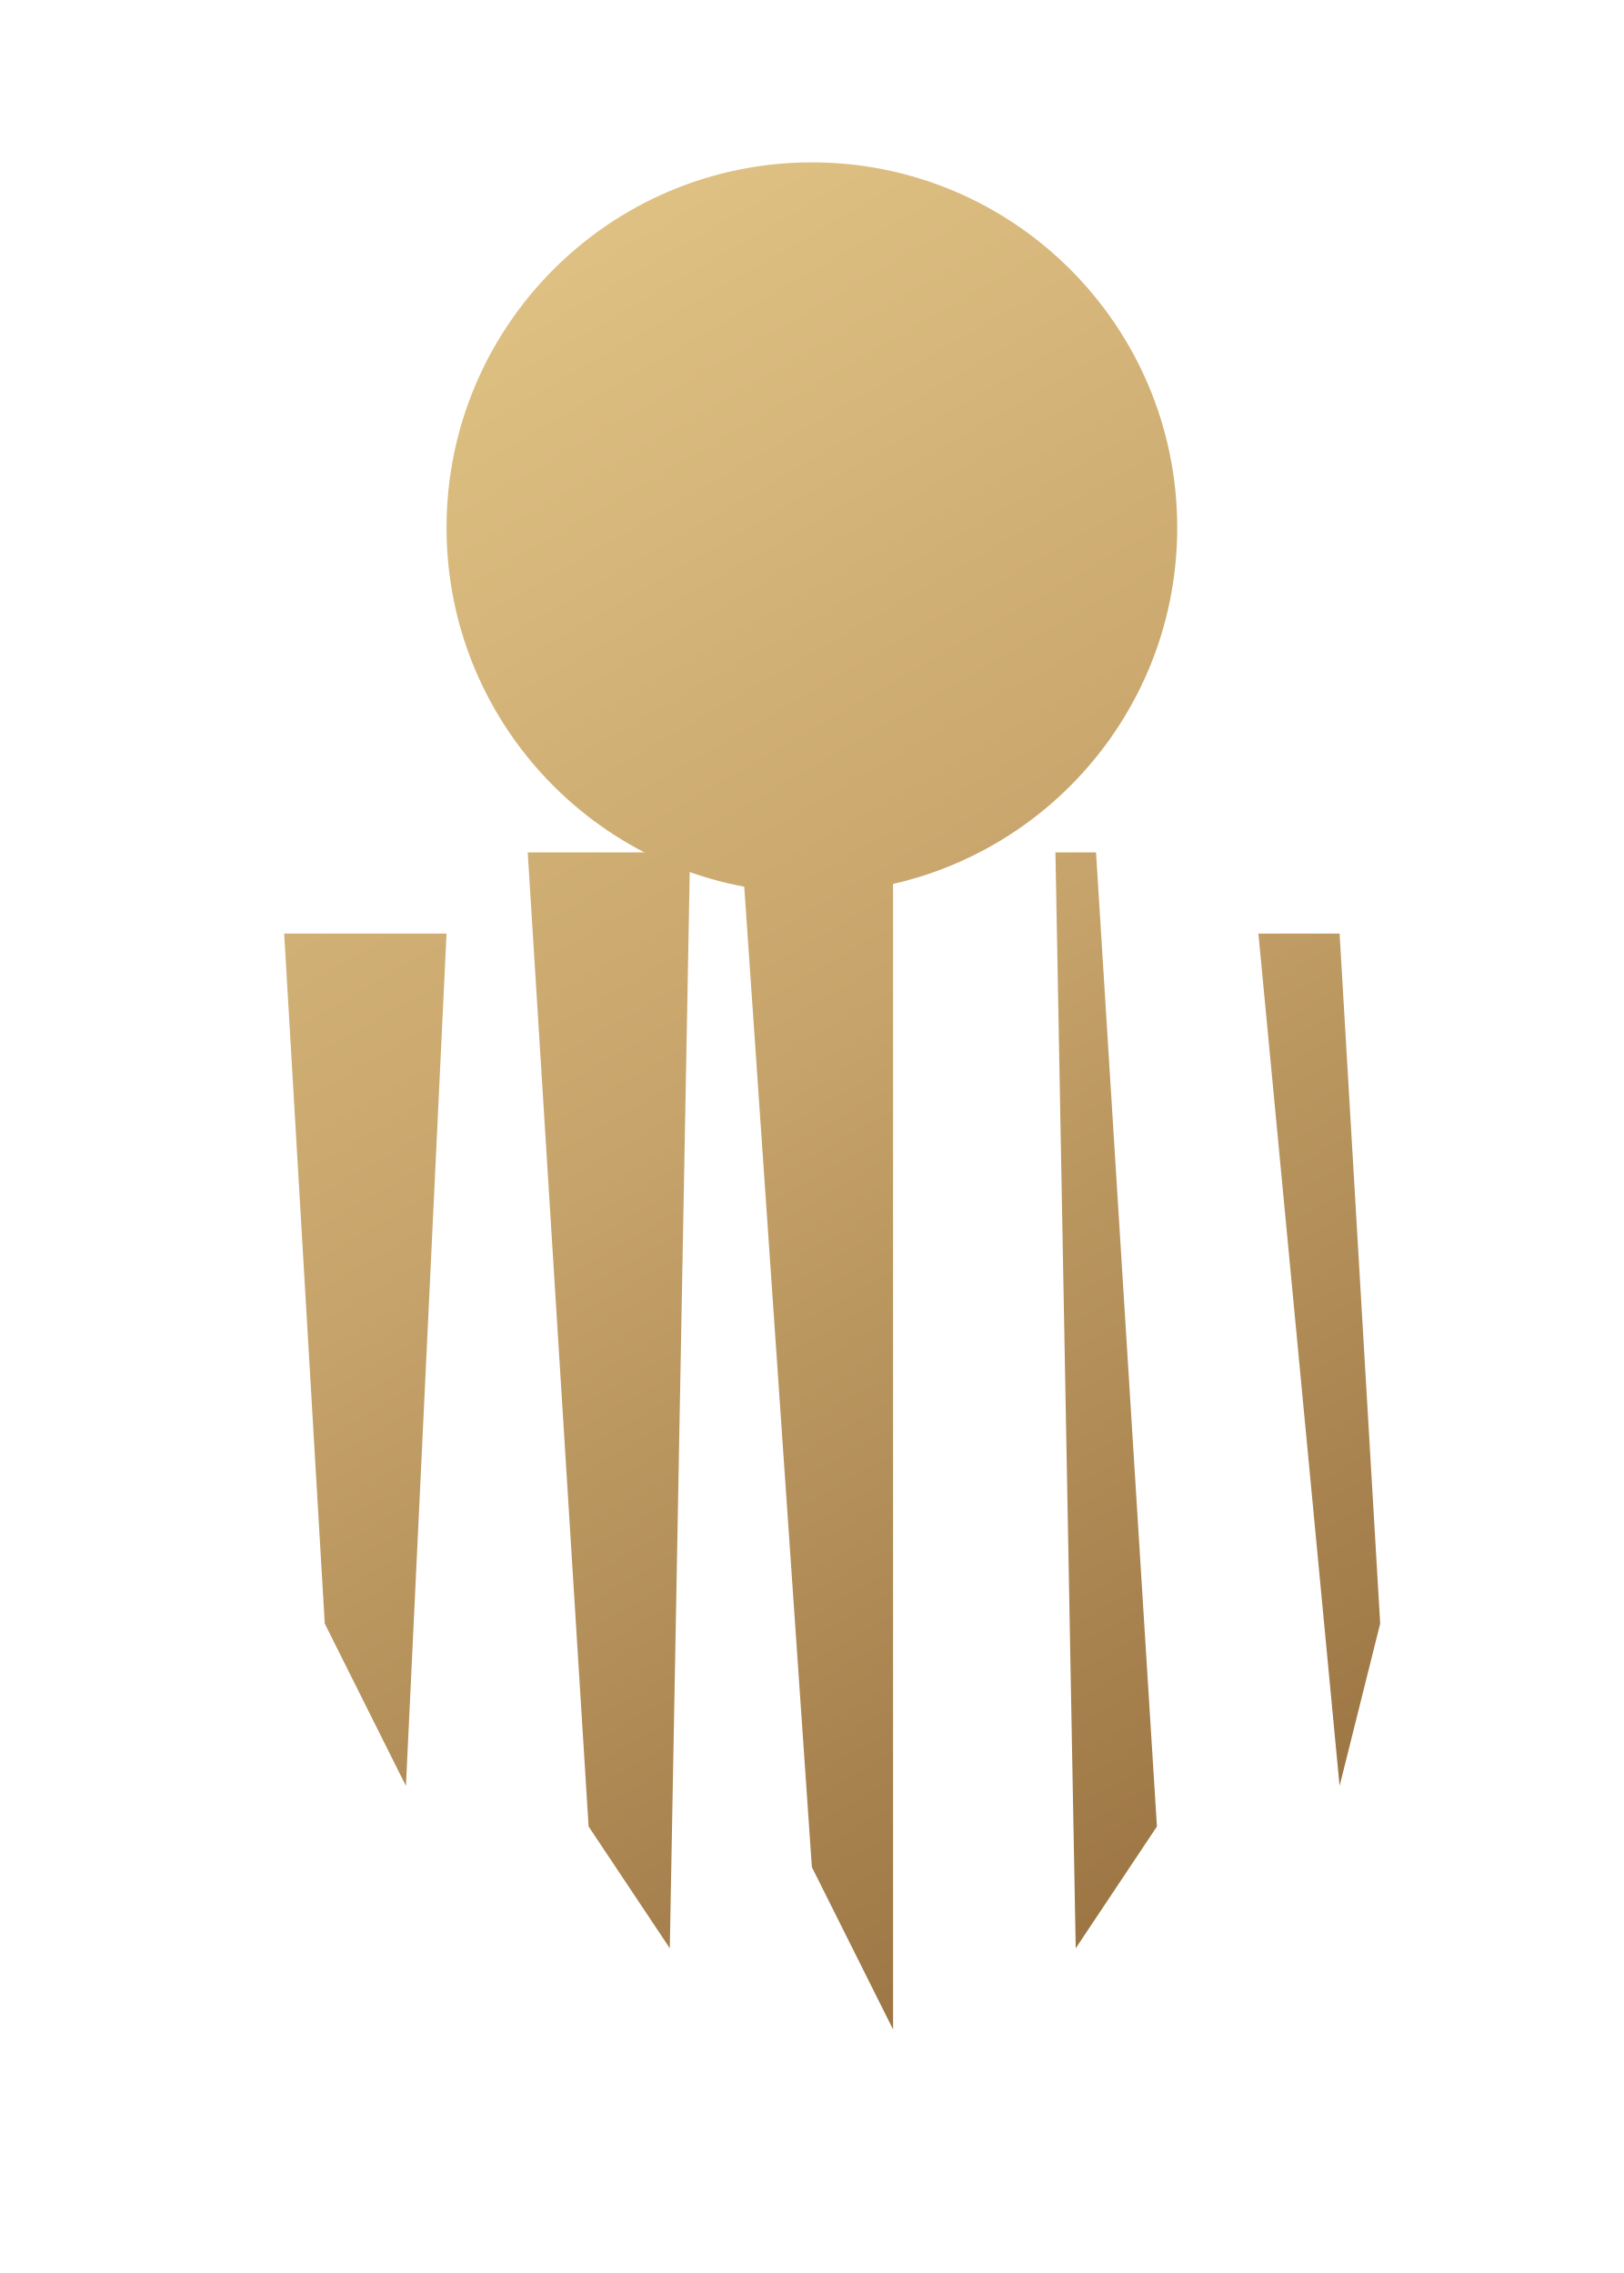
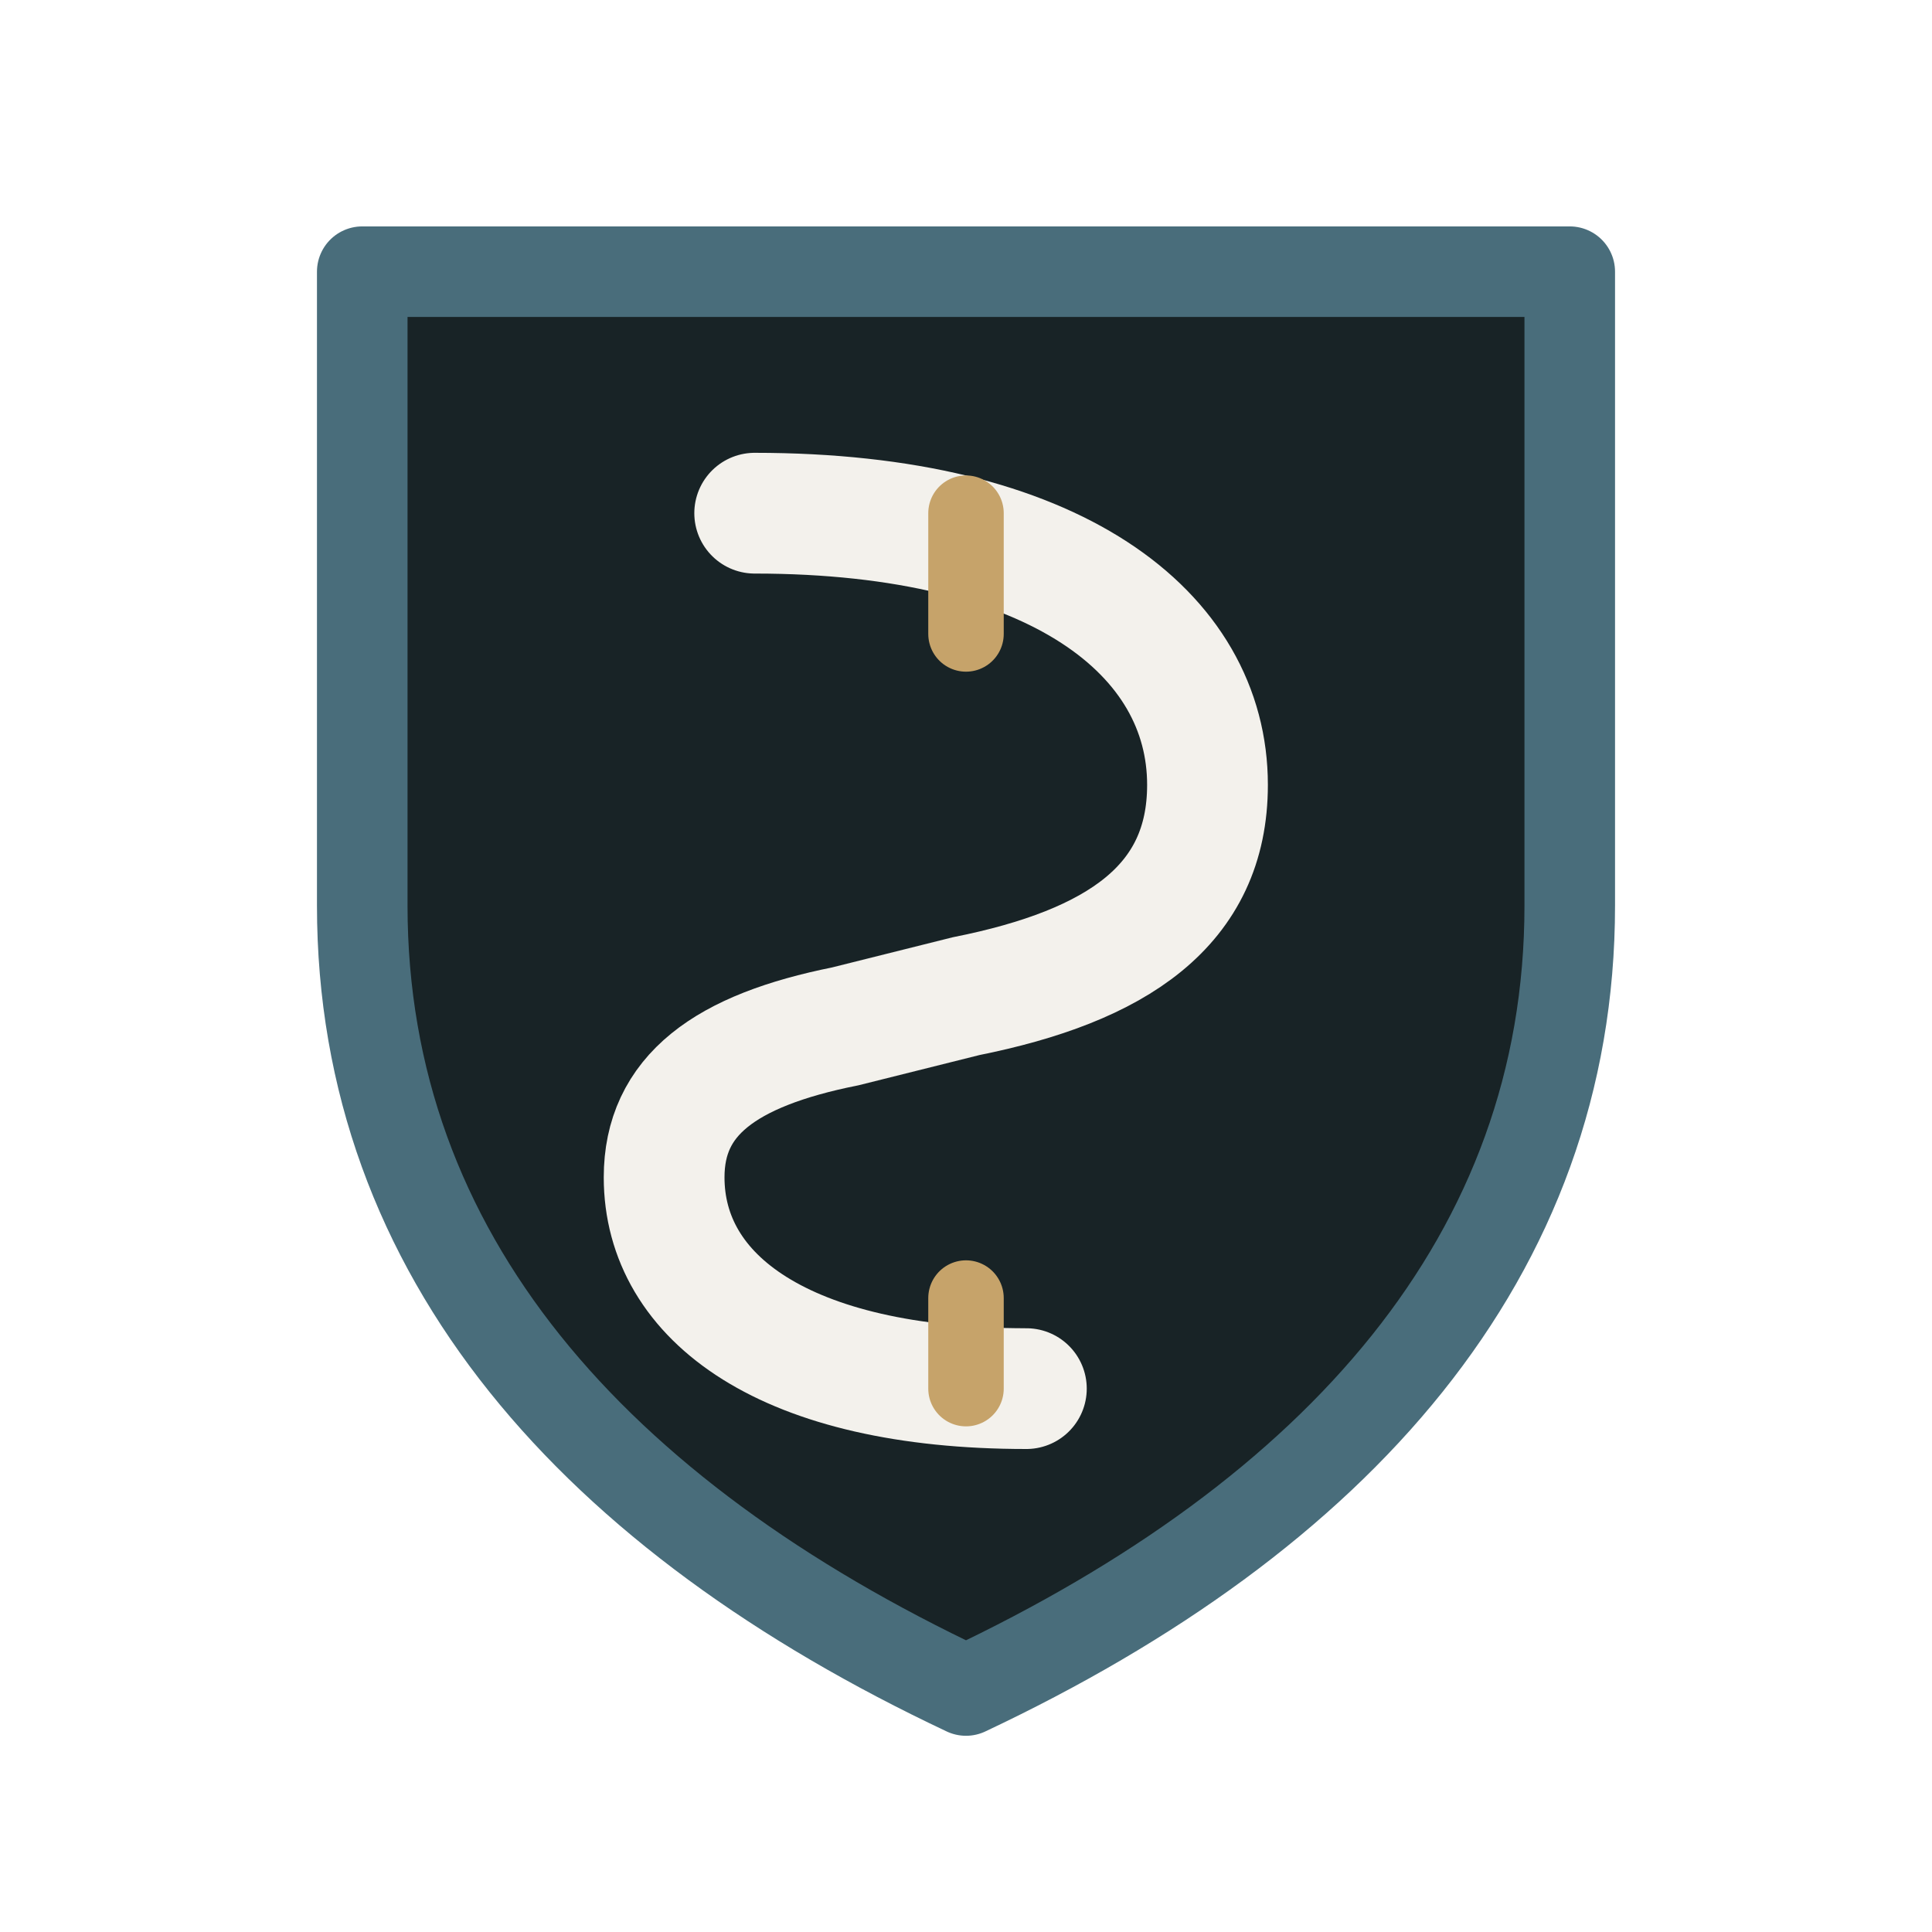
- <svg xmlns="http://www.w3.org/2000/svg" viewBox="0 0 80 112" fill="none">
-   <defs>
-     <linearGradient id="bronze" x1="12" y1="8" x2="70" y2="108" gradientUnits="userSpaceOnUse">
-       <stop stop-color="#e6c98a" />
-       <stop offset="0.45" stop-color="#c6a36a" />
-       <stop offset="1" stop-color="#8a6233" />
-     </linearGradient>
-   </defs>
-   <circle cx="40" cy="26" r="18" fill="url(#bronze)" />
-   <path d="M14 46h8l-2 42-4-8-2-34z" fill="url(#bronze)" />
-   <path d="M26 42h8l-1 54-4-6-3-48z" fill="url(#bronze)" />
-   <path d="M36 34h8v66l-4-8-4-58z" fill="url(#bronze)" />
-   <path d="M46 42h8l3 48-4 6-1-54z" fill="url(#bronze)" />
-   <path d="M58 46h8l2 34-2 8-4-42z" fill="url(#bronze)" />
+ <svg xmlns="http://www.w3.org/2000/svg" viewBox="0 0 64 64" fill="none">
+   <path d="M12 9h40v21c0 11.6-7.7 20.2-20 26C19.7 50.2 12 41.6 12 30V9Z" fill="#182326" stroke="#496d7b" stroke-width="3" stroke-linejoin="round" />
+   <path d="M25 17c10 0 15 4 15 9 0 4-3 6-8 7l-4 1c-4 .8-6 2.3-6 5 0 4 4 7 12 7" stroke="#f3f1ec" stroke-width="4" stroke-linecap="round" />
+   <path d="M32 17v4m0 22v3" stroke="#c6a36a" stroke-width="2.5" stroke-linecap="round" />
</svg>
